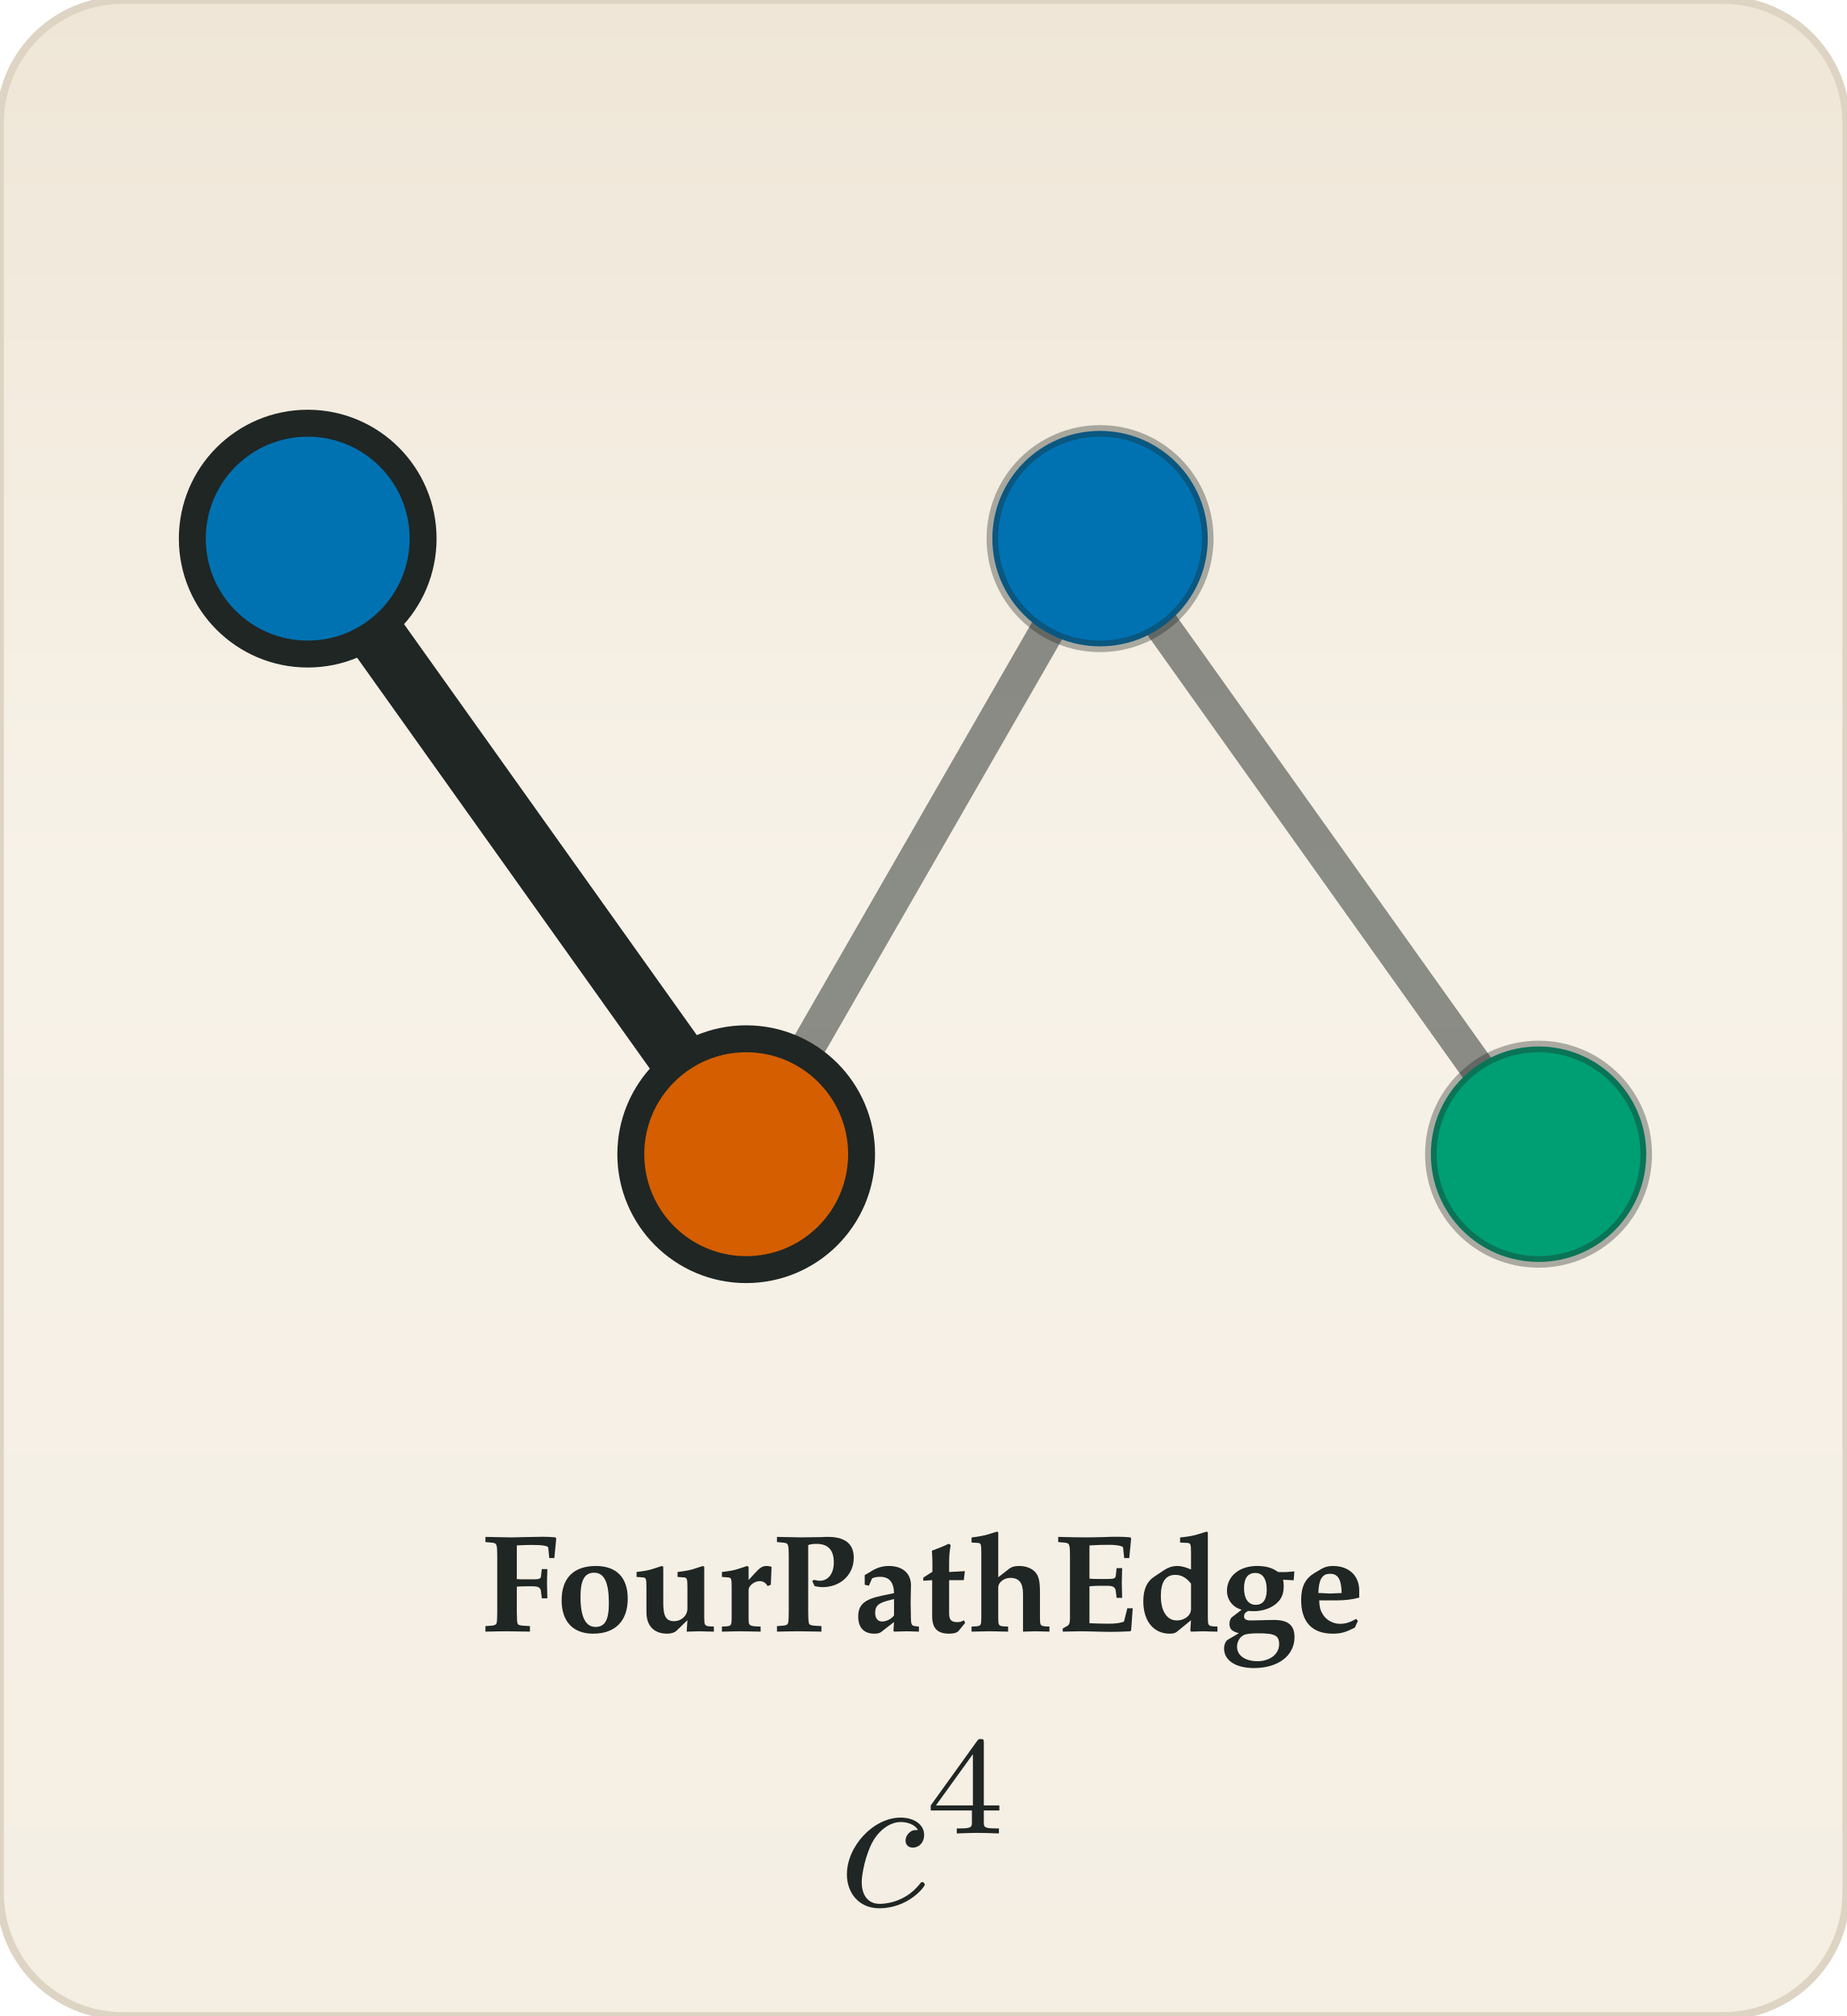
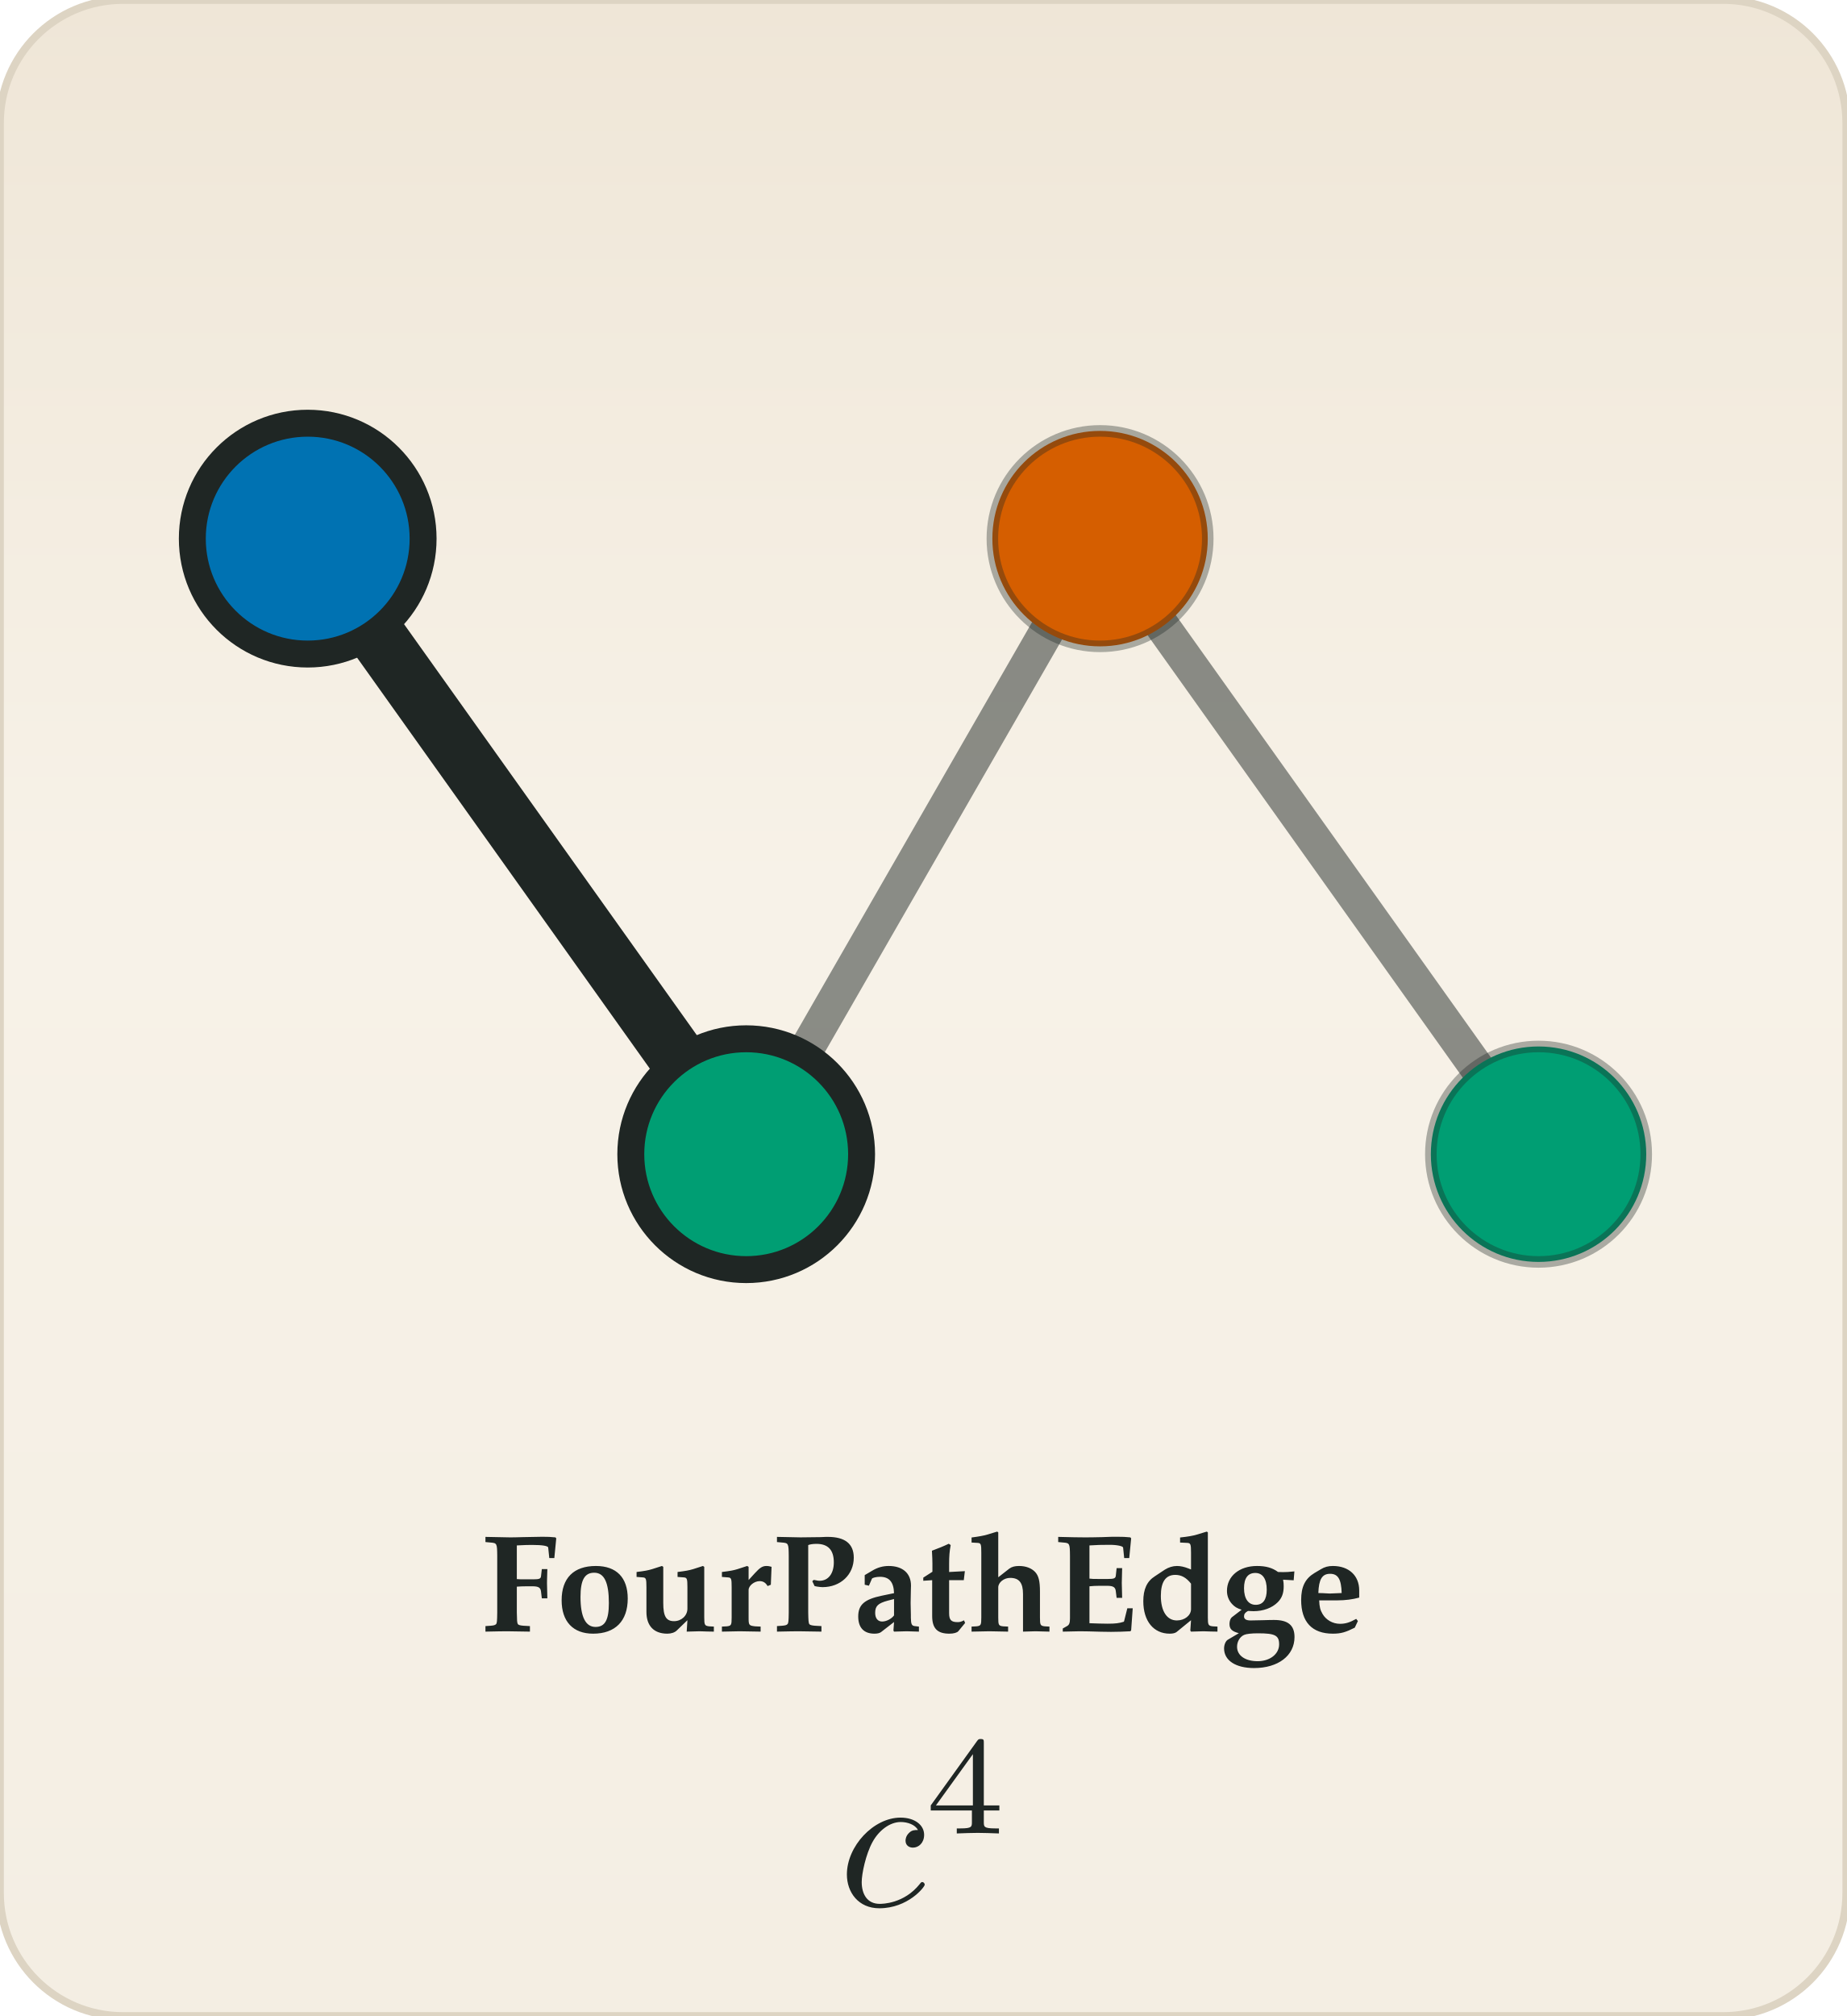
<svg xmlns="http://www.w3.org/2000/svg" xmlns:xlink="http://www.w3.org/1999/xlink" viewBox="0 0 240 262" width="240" height="262" role="img" aria-label="FourPathEdge (orbit 2)">
  <defs>
    <linearGradient id="paper" x1="0" y1="0" x2="0" y2="262" gradientUnits="userSpaceOnUse">
      <stop offset="0" stop-color="#efe6d7" />
      <stop offset="0.44" stop-color="#f7f2e8" />
      <stop offset="1" stop-color="#f4eee3" />
    </linearGradient>
  </defs>
  <rect width="240" height="262" rx="16" fill="url(#paper)" stroke="#ddd4c3" stroke-width="1" />
  <line x1="97.0" y1="150.0" x2="143.0" y2="70.0" stroke="#1f2624" stroke-opacity="0.5" stroke-width="4.5" stroke-linecap="round" />
  <line x1="143.0" y1="70.0" x2="200.0" y2="150.0" stroke="#1f2624" stroke-opacity="0.5" stroke-width="4.5" stroke-linecap="round" />
  <line x1="40.0" y1="70.0" x2="97.0" y2="150.0" stroke="#1f2624" stroke-width="7.5" stroke-linecap="round" />
  <circle cx="40.0" cy="70.0" r="15" fill="#0072B2" stroke="#1f2624" stroke-width="3.5" stroke-opacity="1.0" />
-   <circle cx="97.0" cy="150.0" r="15" fill="#D55E00" stroke="#1f2624" stroke-width="3.5" stroke-opacity="1.0" />
-   <circle cx="143.0" cy="70.0" r="14" fill="#0072B2" stroke="#1f2624" stroke-width="1.5" stroke-opacity="0.35" />
+   <circle cx="97.0" cy="150.0" r="15" fill="#009E73" stroke="#1f2624" stroke-width="3.5" stroke-opacity="1.0" />
+   <circle cx="143.0" cy="70.0" r="14" fill="#D55E00" stroke="#1f2624" stroke-width="1.5" stroke-opacity="0.35" />
  <circle cx="200.0" cy="150.0" r="14" fill="#009E73" stroke="#1f2624" stroke-width="1.5" stroke-opacity="0.35" />
  <text x="120.0" y="212" text-anchor="middle" font-family="Iowan Old Style, Palatino Linotype, Book Antiqua, Georgia, serif" font-size="18" font-weight="600" fill="#1f2624">FourPathEdge</text>
  <svg x="110.09" y="226.00" width="19.82" height="22.00" viewBox="-69.599 -70.214 7.592 8.425" overflow="visible">
    <g fill="#1f2624">
      <defs>
        <path id="f2_g1-52" d="M3.689-1.144V-1.395H2.915V-4.505C2.915-4.652 2.915-4.7 2.762-4.7C2.678-4.7 2.65-4.7 2.58-4.603L.272-1.395V-1.144H2.322V-.572C2.322-.335 2.322-.251 1.757-.251H1.569V0C1.918-.014 2.364-.028 2.615-.028C2.873-.028 3.32-.014 3.668 0V-.251H3.48C2.915-.251 2.915-.335 2.915-.572V-1.144H3.689ZM2.371-3.947V-1.395H.53L2.371-3.947Z" />
        <path id="f2_g0-99" d="M3.945-3.786C3.786-3.786 3.646-3.786 3.507-3.646C3.347-3.497 3.328-3.328 3.328-3.258C3.328-3.019 3.507-2.909 3.696-2.909C3.985-2.909 4.254-3.148 4.254-3.547C4.254-4.035 3.786-4.403 3.078-4.403C1.733-4.403 .408-2.979 .408-1.574C.408-.677 .986 .11 2.022 .11C3.447 .11 4.284-.946 4.284-1.066C4.284-1.126 4.224-1.196 4.164-1.196C4.115-1.196 4.095-1.176 4.035-1.096C3.248-.11 2.162-.11 2.042-.11C1.415-.11 1.146-.598 1.146-1.196C1.146-1.604 1.345-2.57 1.684-3.188C1.993-3.756 2.54-4.184 3.088-4.184C3.427-4.184 3.806-4.055 3.945-3.786Z" />
      </defs>
      <g id="f2_page">
        <use x="-70.007" y="-61.898" xlink:href="#f2_g0-99" />
        <use x="-65.696" y="-65.513" xlink:href="#f2_g1-52" />
      </g>
    </g>
  </svg>
</svg>
